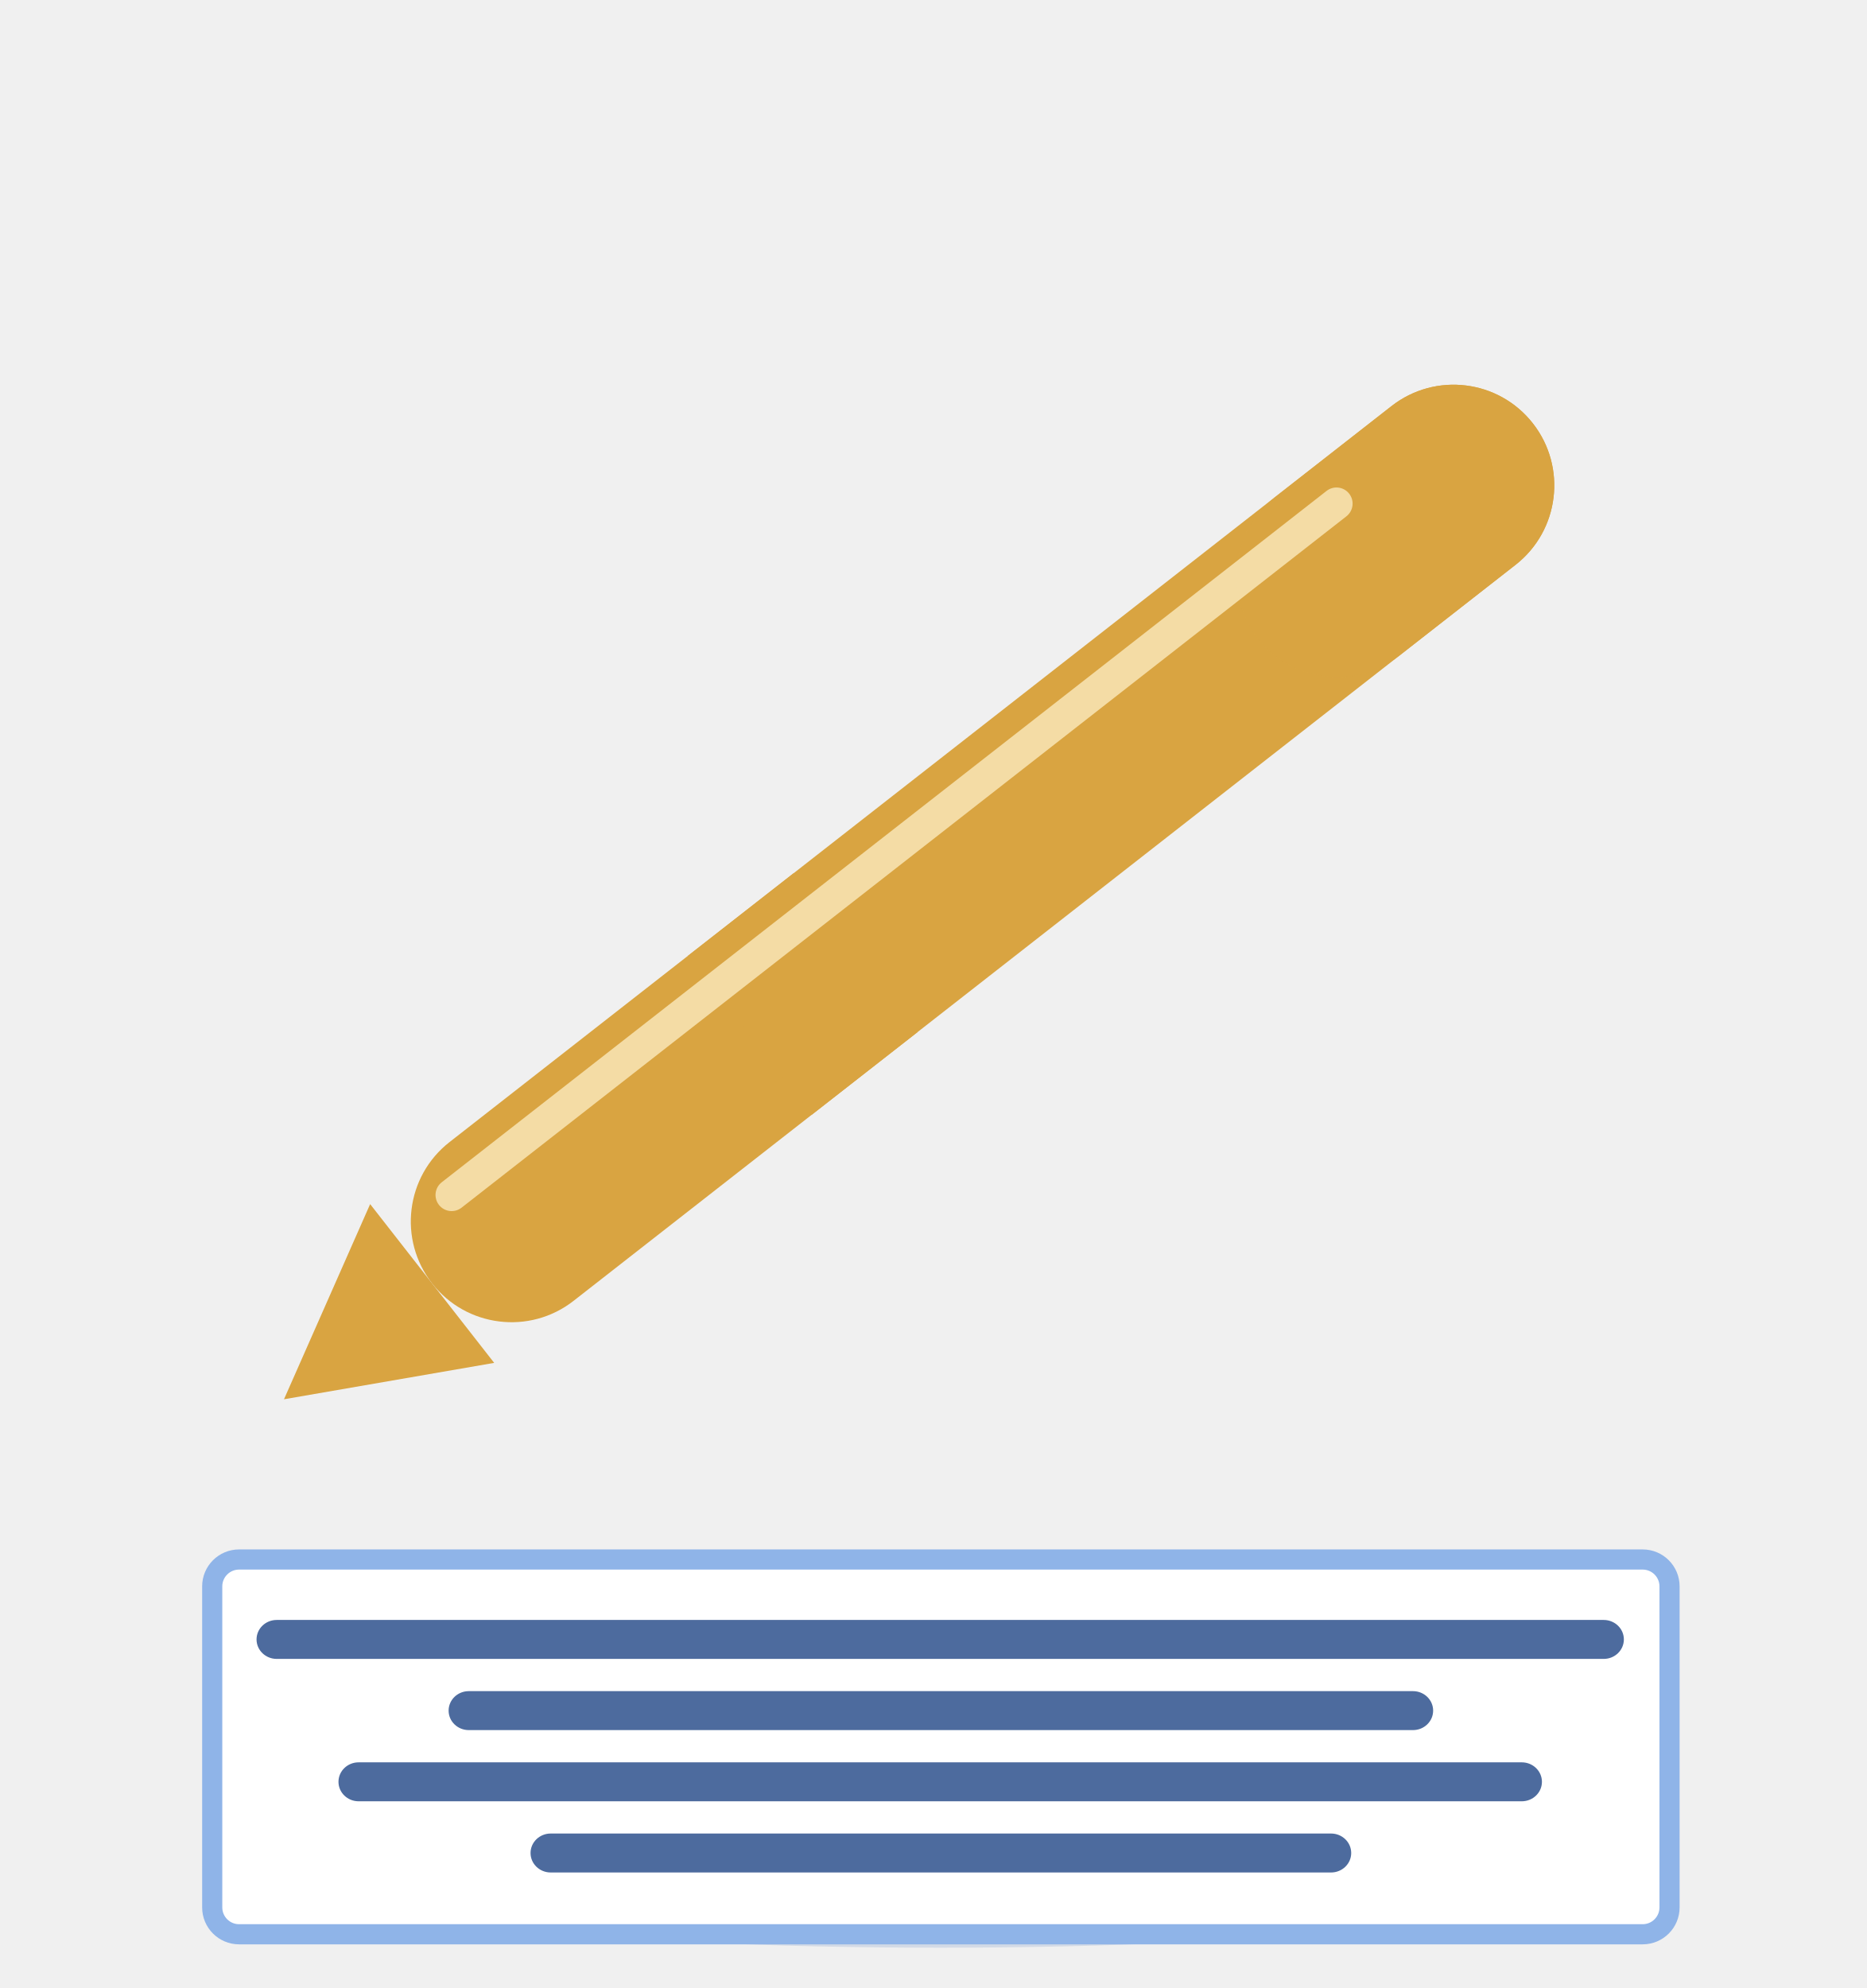
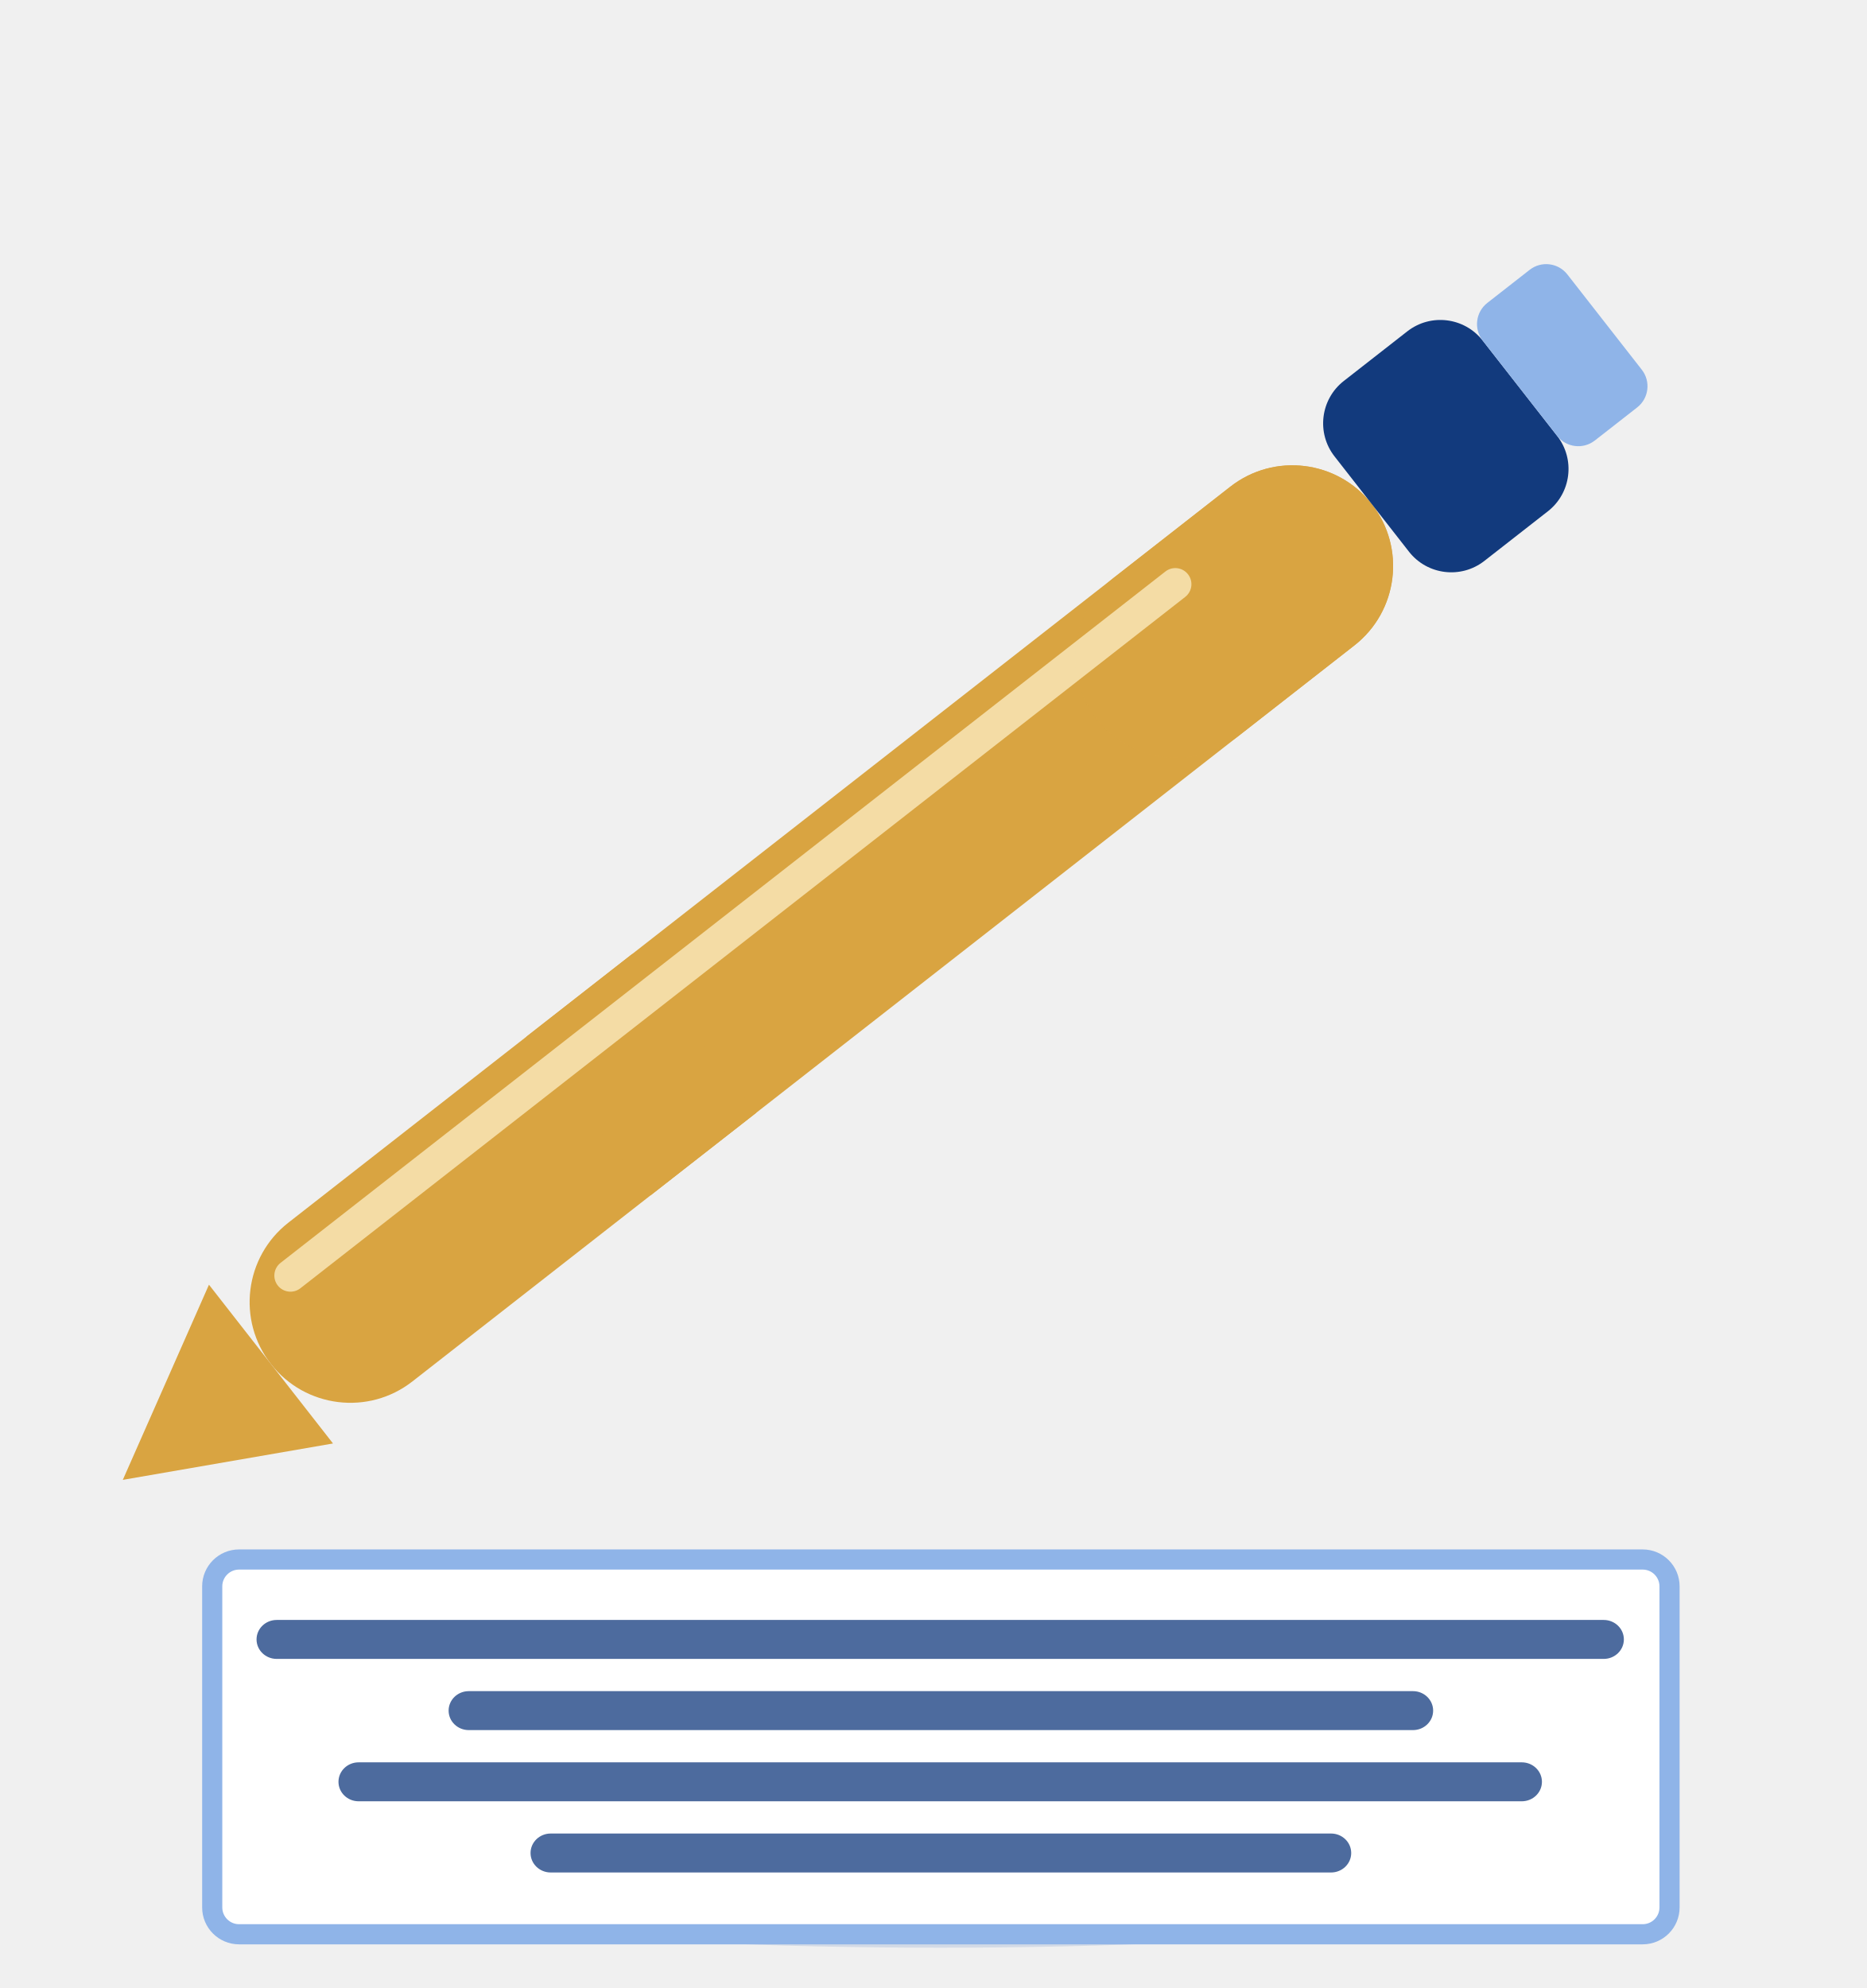
<svg xmlns="http://www.w3.org/2000/svg" viewBox="0 0 139 148" width="139" height="148">
  <ellipse cx="70" cy="140" rx="46" ry="5" fill="#1a4fa8" opacity=".14" />
-   <g transform="translate(70 66) rotate(-38)">
+   <g transform="translate(58 72) rotate(-38)">
    <path d="M-62,0 L-48,-7.5 L-48,7.5 Z" fill="#d9a441" />
    <rect x="-48" y="-7.5" width="104" height="15" rx="7.5" fill="#d9a441" />
    <rect x="-18" y="-7.5" width="10" height="15" fill="#d9a441" />
    <rect x="30" y="-7.5" width="26" height="15" rx="7.5" fill="#d9a441" opacity=".9" />
    <rect x="-44" y="-5.5" width="86" height="2.4" rx="1.2" fill="#fff3d0" opacity=".7" />
+     <rect x="56" y="-8.5" width="14" height="17" rx="4" fill="#123a7d" />
+     <rect x="70" y="-6.5" width="8" height="13" rx="2" fill="#8fb4e8" />
  </g>
  <rect x="15.8" y="116.1" width="108.5" height="27.9" rx="2" fill="#ffffff" stroke="#8fb4e8" stroke-width="1.5" />
  <rect x="19.1" y="120.6" width="101.8" height="2.9" rx="1.5" fill="#123a7d" opacity=".75" />
  <rect x="33.4" y="125.9" width="73.3" height="2.9" rx="1.5" fill="#123a7d" opacity=".75" />
  <rect x="25.2" y="131.2" width="89.6" height="2.9" rx="1.5" fill="#123a7d" opacity=".75" />
  <rect x="39.5" y="136.5" width="61.1" height="2.9" rx="1.5" fill="#123a7d" opacity=".75" />
</svg>
